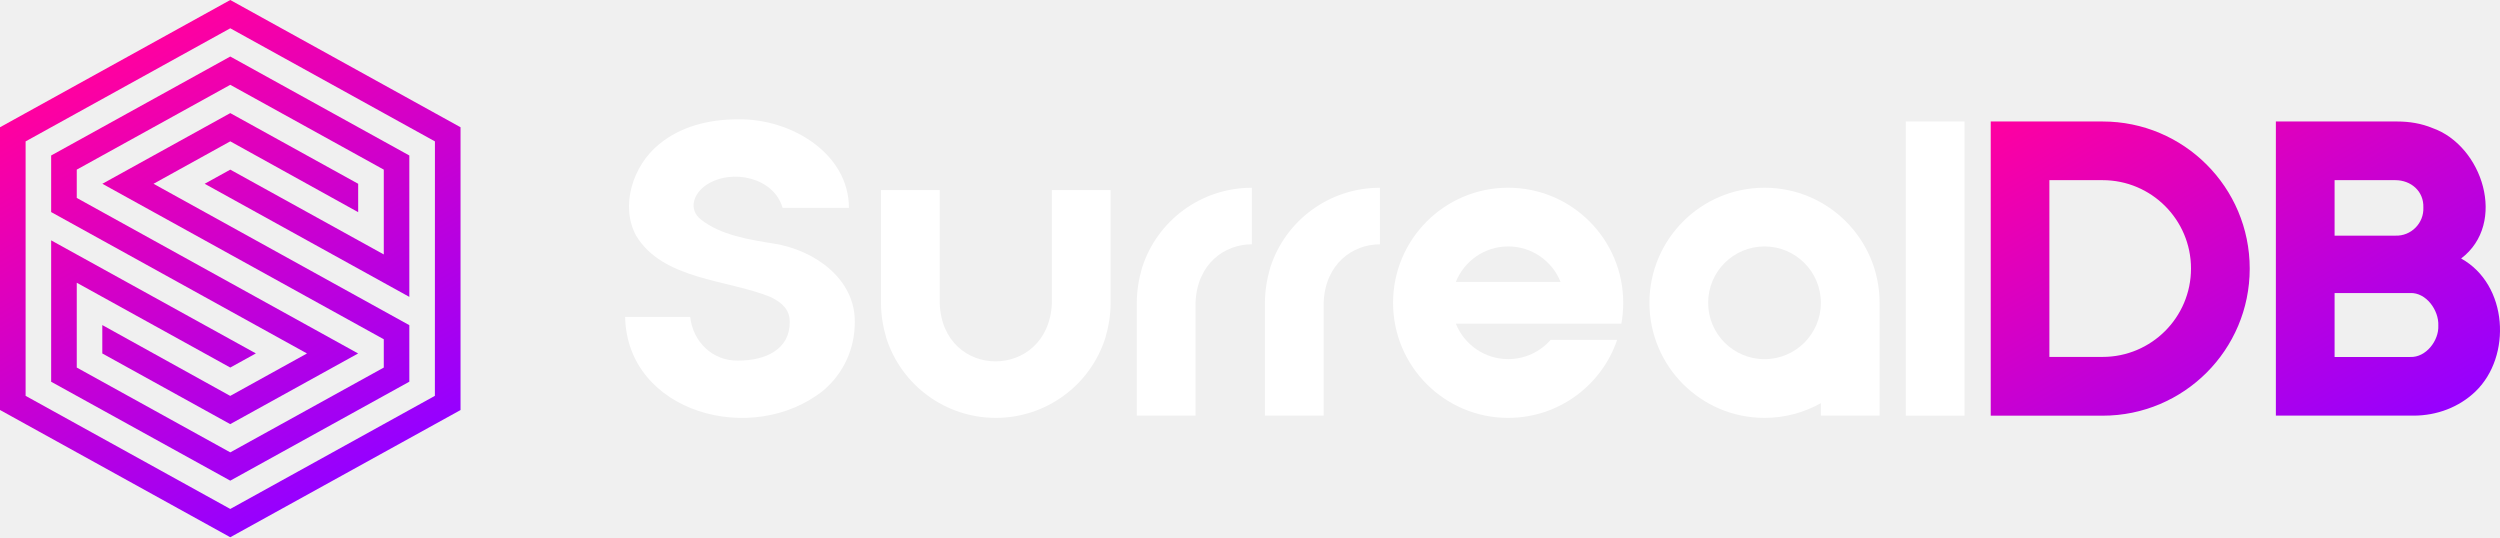
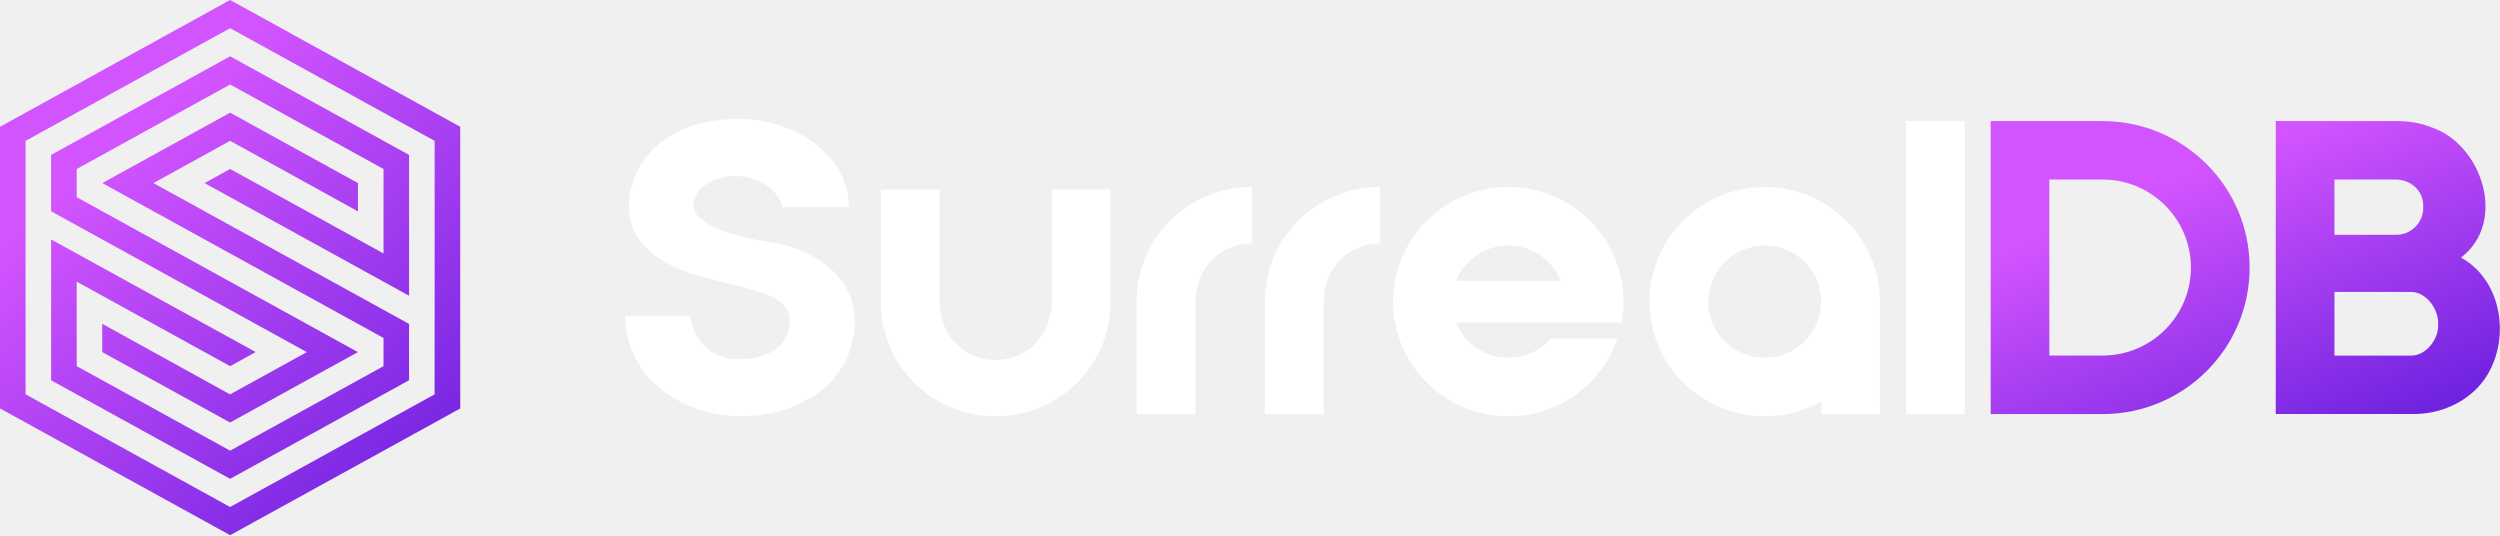
- <svg xmlns="http://www.w3.org/2000/svg" version="1.1" id="Built_on_SurrealDB" x="0px" y="0px" viewBox="0 0 4559.9 979.9" style="enable-background:new 0 0 4559.9 979.9;" xml:space="preserve">
-   <style type="text/css">
- 	.st0{fill:url(#DB_00000062876021213690672170000000514189494634513329_);}
- 	.st1{fill:#FFFFFF;}
- 	.st2{fill:url(#Icon_00000074443081069526423160000003846046493808729256_);}
- </style>
-   <g>
-     <linearGradient id="DB_00000069364063439630302490000010074179742207837841_" gradientUnits="userSpaceOnUse" x1="3828.418" y1="107.621" x2="4264.905" y2="863.639">
-       <stop offset="0" style="stop-color:#FF00A0" />
-       <stop offset="1" style="stop-color:#9600FF" />
+ <svg xmlns="http://www.w3.org/2000/svg" width="8072" height="1728" viewBox="0 0 8072 1728" fill="none">
+   <g clip-path="url(#clip0_30050_27924)">
+     <path d="M7945.99 831.56C8095.53 718.379 8015.54 468.746 7853.25 411.979C7817.5 397.347 7779.62 391 7739.62 391H7347.97V1336.82C7371.15 1336.82 7792.19 1336.82 7792.19 1336.82C7867.93 1336.82 7939.62 1309.5 7992.18 1259.25C8110.4 1146.06 8097.66 915.3 7945.99 831.56ZM7537.51 579.635H7537.69H7733.44C7784.04 579.635 7825.99 615.246 7824.05 667.782C7826.17 718.203 7784.04 760.161 7733.44 758.046H7537.69H7537.51V579.635ZM7781.74 1148.18H7537.51V942.625H7781.74C7832.36 940.51 7874.48 997.101 7872.36 1047.52C7874.48 1095.65 7832.36 1150.3 7781.74 1148.18ZM6788.72 391H6427.5V1337H6788.72C7050.99 1337 7263.55 1125.27 7263.55 863.998C7263.55 602.73 7050.82 391 6788.72 391ZM6788.72 1148C6788.72 1148 6788.72 1148 6788.54 1148H6616.87V579.635H6788.36C6788.36 579.635 6788.36 579.635 6788.54 579.635C6946.23 579.635 7074.01 706.92 7074.01 863.822C7074.01 1020.72 6946.23 1148 6788.72 1148Z" fill="url(#paint0_linear_30050_27924)" />
+     <path d="M6154 391V1337H6344V391H6154Z" fill="white" />
+     <path d="M6070 974.001C6070 769.698 5903.41 604 5698 604C5492.59 604 5326 769.698 5326 974.001C5326 1178.31 5492.59 1344 5698 1344C5764.11 1344 5826.31 1326.73 5880.19 1296.59V1336.77H6070V974.001C6070 974.177 6070 974.177 6070 974.001ZM5698 1155.21C5597.33 1155.21 5515.81 1074.13 5515.81 974.001C5515.81 873.877 5597.33 792.791 5698 792.791C5798.67 792.791 5880.19 873.877 5880.19 974.001C5880.19 1074.13 5798.67 1155.21 5698 1155.21Z" fill="white" />
+     <path d="M4870.18 1155.03C4793.44 1155.03 4727.69 1107.79 4700.93 1040.99H5235.98C5240.06 1019.31 5242 996.741 5242 974.001C5242 769.698 5075.41 604 4870.01 604C4664.6 604 4498 769.698 4498 974.001C4498 1178.31 4664.6 1344 4870.01 1344C5033.59 1344 5172.53 1238.94 5222.34 1093.16H5007.36C4974.04 1131.06 4924.94 1155.03 4870.18 1155.03ZM4870.18 792.791C4946.92 792.791 5012.67 840.032 5039.43 906.841H4700.93C4727.69 840.032 4793.44 792.791 4870.18 792.791Z" fill="white" />
+     <path d="M4455.29 604C4292.87 604 4149.43 708.789 4100.85 861.917C4090.38 897.553 4084 935.306 4084 973.235V1173.82V1337H4273.9V973.235C4279.04 848.333 4367.7 785.883 4456 785.883V604C4455.82 604 4455.47 604 4455.29 604Z" fill="white" />
+     <path d="M4041.29 604C3878.87 604 3735.43 708.789 3686.85 861.917C3676.38 897.553 3670 935.306 3670 973.235V1173.82V1337H3859.9V973.235C3865.04 848.333 3953.7 785.883 4042 785.883V604C4041.82 604 4041.47 604 4041.29 604Z" fill="white" />
+     <path d="M3396.25 975.272C3385.8 1224.74 3042.08 1224.74 3033.75 975.272V774.961V612H2844V774.961V975.095C2844 1012.8 2850.39 1050.49 2860.83 1086.26C2909.39 1239.36 3052.72 1344 3215 1344C3377.29 1344 3520.62 1239.36 3569.17 1086.44C3579.62 1050.85 3586 1013.15 3586 975.272V774.961V612H3396.25V975.272Z" fill="white" />
+     <path d="M2499.42 783.766C2419.55 771.076 2324.96 756.271 2261.9 705.334C2221.87 673.257 2238.7 622.496 2280.86 594.649C2362.86 541.246 2499.25 571.208 2526.71 668.851H2741.03C2741.03 494.715 2556.11 381.914 2383.59 384.029C2286.7 384.029 2196.55 407.471 2127.11 464.752C2043.15 532.785 2001.17 662.329 2053.6 758.21C2139.86 900.62 2347.98 898.505 2488.8 955.611C2526.71 974.822 2549.91 996.148 2549.91 1036.33C2549.91 1123.58 2472.15 1159.71 2383.77 1159.71C2299.81 1161.83 2236.75 1098.02 2228.24 1019.41H2018C2024.37 1327.68 2429.99 1438.36 2659.02 1255.24C2724.2 1199.9 2759.98 1121.29 2759.98 1036.51C2761.93 898.329 2631.74 804.916 2499.42 783.766Z" fill="white" />
+     <g clip-path="url(#clip1_30050_27924)">
+       <path d="M743 454.616L1155.72 682.453V591.107L743 363.799C681.614 397.657 384.945 561.128 330.281 591.107C381.053 619.146 914.244 912.759 1238.33 1091.22V1182.21C1194.28 1206.55 743 1455.02 743 1455.02C619.52 1387.13 370.969 1250.28 247.667 1182.21V909.409L743 1182.21L825.615 1136.72L165.052 773.094V1227.89L743 1546.01C799.963 1514.62 1278.67 1250.99 1320.77 1227.71V1045.9L495.333 591.107L743 454.616ZM165.052 500.113V682.101L990.49 1136.89L742.823 1273.38L330.104 1045.55V1136.89L742.823 1364.2C804.209 1330.34 1100.88 1166.87 1155.54 1136.89C1104.77 1108.85 571.756 815.241 247.667 636.604V545.61C291.716 521.274 743 272.805 743 272.805C866.303 340.874 1114.85 477.717 1238.33 545.61V818.415L743 545.61L660.385 591.107L1320.77 954.906V500.113L743 181.811C685.86 213.377 207.332 477.012 165.052 500.113ZM743 0L0 409.296V1318.7L743 1728L1486 1318.88V409.296L743 0ZM1403.21 1273.21L743 1637.01L82.615 1273.21V454.793L743 90.994L1403.39 454.793L1403.21 1273.21Z" fill="url(#paint1_linear_30050_27924)" />
+     </g>
+   </g>
+   <defs>
+     <linearGradient id="paint0_linear_30050_27924" x1="6428" y1="391" x2="7021.78" y2="1784.51" gradientUnits="userSpaceOnUse">
+       <stop offset="0.272" stop-color="#D254FE" />
+       <stop offset="1" stop-color="#651DDD" />
    </linearGradient>
-     <path id="DB_00000016758915625124994280000016461386885611437752_" style="fill:url(#DB_00000069364063439630302490000010074179742207837841_);" d="   M4489,471.5c84.5-64.2,39.3-205.8-52.4-238c-20.2-8.3-41.6-11.9-64.2-11.9h-221.3v536.5c13.1,0,251,0,251,0   c42.8,0,83.3-15.5,113-44C4581.9,649.9,4574.7,519,4489,471.5z M4258.2,328.6h0.1h110.6c28.6,0,52.3,20.2,51.2,50   c1.2,28.6-22.6,52.4-51.2,51.2h-110.6h-0.1V328.6z M4396.2,651.1h-138V534.5h138c28.6-1.2,52.4,30.9,51.2,59.5   C4448.6,621.3,4424.8,652.3,4396.2,651.1z M3835.1,221.6H3631v536.6h204.1c148.2,0,268.3-120.1,268.3-268.3   S3983.2,221.6,3835.1,221.6z M3835.1,651c0,0,0,0-0.1,0h-97V328.6h96.9c0,0,0,0,0.1,0c89.1,0,161.3,72.2,161.3,161.2   S3924.1,651,3835.1,651z" />
-     <path id="l_00000103242653431021337910000013777398160531640960_" class="st1" d="M3476.1,221.6v536.6h107.1V221.6H3476.1z" />
-     <path id="a_00000114047365147663133050000011517088098890313346_" class="st1" d="M3428.3,552.3c0-115.9-94-209.9-209.9-209.9   s-209.9,94-209.9,209.9s94,209.9,209.9,209.9c37.3,0,72.4-9.8,102.8-26.9v22.8h107.1L3428.3,552.3   C3428.3,552.4,3428.3,552.4,3428.3,552.3z M3218.4,655.1c-56.8,0-102.8-46-102.8-102.8s46-102.8,102.8-102.8s102.8,46,102.8,102.8   S3275.2,655.1,3218.4,655.1z" />
-     <path id="e_00000011725667220689958660000006084327059228220294_" class="st1" d="M2750.9,655c-43.3,0-80.4-26.8-95.5-64.7h301.9   c2.3-12.3,3.4-25.1,3.4-38c0-115.9-94-209.9-209.9-209.9s-209.9,94-209.9,209.9s94,209.9,209.9,209.9   c92.3,0,170.7-59.6,198.8-142.3h-121.3C2809.5,641.4,2781.8,655,2750.9,655z M2750.9,449.5c43.3,0,80.4,26.8,95.5,64.7h-191   C2670.5,476.3,2707.6,449.5,2750.9,449.5z" />
-     <path id="r_00000127037221966445926390000000420214718076556192_" class="st1" d="M2516.6,342.5c-91.6,0-172.5,59.4-199.9,146.2   c-5.9,20.2-9.5,41.6-9.5,63.1v113.7V758h107.1V551.8c2.9-70.8,52.9-106.2,102.7-106.2V342.5   C2516.9,342.5,2516.7,342.5,2516.6,342.5z" />
-     <path id="r_00000038389045402950038880000017212340058551358609_" class="st1" d="M2282.9,342.5c-91.6,0-172.5,59.4-199.9,146.2   c-5.9,20.2-9.5,41.6-9.5,63.1v113.7V758h107.1V551.8c2.9-70.8,52.9-106.2,102.7-106.2V342.5C2283.2,342.5,2283,342.5,2282.9,342.5z   " />
-     <path id="u_00000165935716996902656450000018140784225834785210_" class="st1" d="M1918.6,552.9c-5.9,141.6-199.9,141.6-204.6,0   V439.2v-92.5h-107.1v92.5v113.6c0,21.4,3.6,42.8,9.5,63.1c27.4,86.9,108.3,146.3,199.9,146.3s172.5-59.4,199.9-146.2   c5.9-20.2,9.5-41.6,9.5-63.1V439.2v-92.5h-107.1L1918.6,552.9L1918.6,552.9z" />
-     <path id="S_00000166662375492201169010000009477598989473204101_" class="st1" d="M1412,444.4c-45.1-7.2-98.5-15.6-134.1-44.5   c-22.6-18.2-13.1-47,10.7-62.8c46.3-30.3,123.3-13.3,138.8,42.1h121c0-98.8-104.4-162.8-201.8-161.6c-54.7,0-105.6,13.3-144.8,45.8   c-47.4,38.6-71.1,112.1-41.5,166.5c48.7,80.8,166.2,79.6,245.7,112c21.4,10.9,34.5,23,34.5,45.8c0,49.5-43.9,70-93.8,70   c-47.4,1.2-83-35-87.8-79.6h-118.7c3.6,174.9,232.6,237.7,361.9,133.8c36.8-31.4,57-76,57-124.1   C1560.2,509.4,1486.7,456.4,1412,444.4z" />
-     <linearGradient id="Icon_00000017516935912458277340000014518060762164600255_" gradientUnits="userSpaceOnUse" x1="203.348" y1="114.697" x2="636.696" y2="865.278">
-       <stop offset="0" style="stop-color:#FF00A0" />
-       <stop offset="1" style="stop-color:#9600FF" />
+     <linearGradient id="paint1_linear_30050_27924" x1="0" y1="0" x2="1487.15" y2="1727.03" gradientUnits="userSpaceOnUse">
+       <stop offset="0.272" stop-color="#D254FE" />
+       <stop offset="1" stop-color="#651DDD" />
    </linearGradient>
-     <path id="Icon_00000113316389820613155240000001228407474500178859_" style="fill:url(#Icon_00000017516935912458277340000014518060762164600255_);" d="   M420,257.8L653.3,387v-51.8L420,206.3c-34.7,19.2-202.4,111.9-233.3,128.9c28.7,15.9,330.1,182.4,513.3,283.6v51.6   c-24.9,13.8-280,154.7-280,154.7C350.2,786.6,209.7,709,140,670.4V515.7l280,154.7l46.7-25.8L93.3,438.4v257.9L420,876.7   c32.2-17.8,302.8-167.3,326.6-180.5V593.1L280,335.2L420,257.8z M93.3,283.6v103.2l466.6,257.9l-140,77.4L186.6,592.9v51.8   l233.3,128.9c34.7-19.2,202.4-111.9,233.3-128.9C624.5,628.8,323.2,462.3,140,361v-51.6c24.9-13.8,280-154.7,280-154.7   c69.7,38.6,210.2,116.2,280,154.7v154.7L420,309.4l-46.7,25.8l373.3,206.3V283.6L420,103.1C387.7,121,117.2,270.5,93.3,283.6z    M420,0L0,232.1v515.7l420,232.1l420-232V232.1L420,0z M793.2,722L420,928.3L46.7,722V257.9L420,51.6l373.3,206.3L793.2,722z" />
-   </g>
+     <clipPath id="clip0_30050_27924">
+       <rect width="8072" height="1728" fill="white" />
+     </clipPath>
+     <clipPath id="clip1_30050_27924">
+       <rect width="1486" height="1728" fill="white" />
+     </clipPath>
+   </defs>
</svg>
